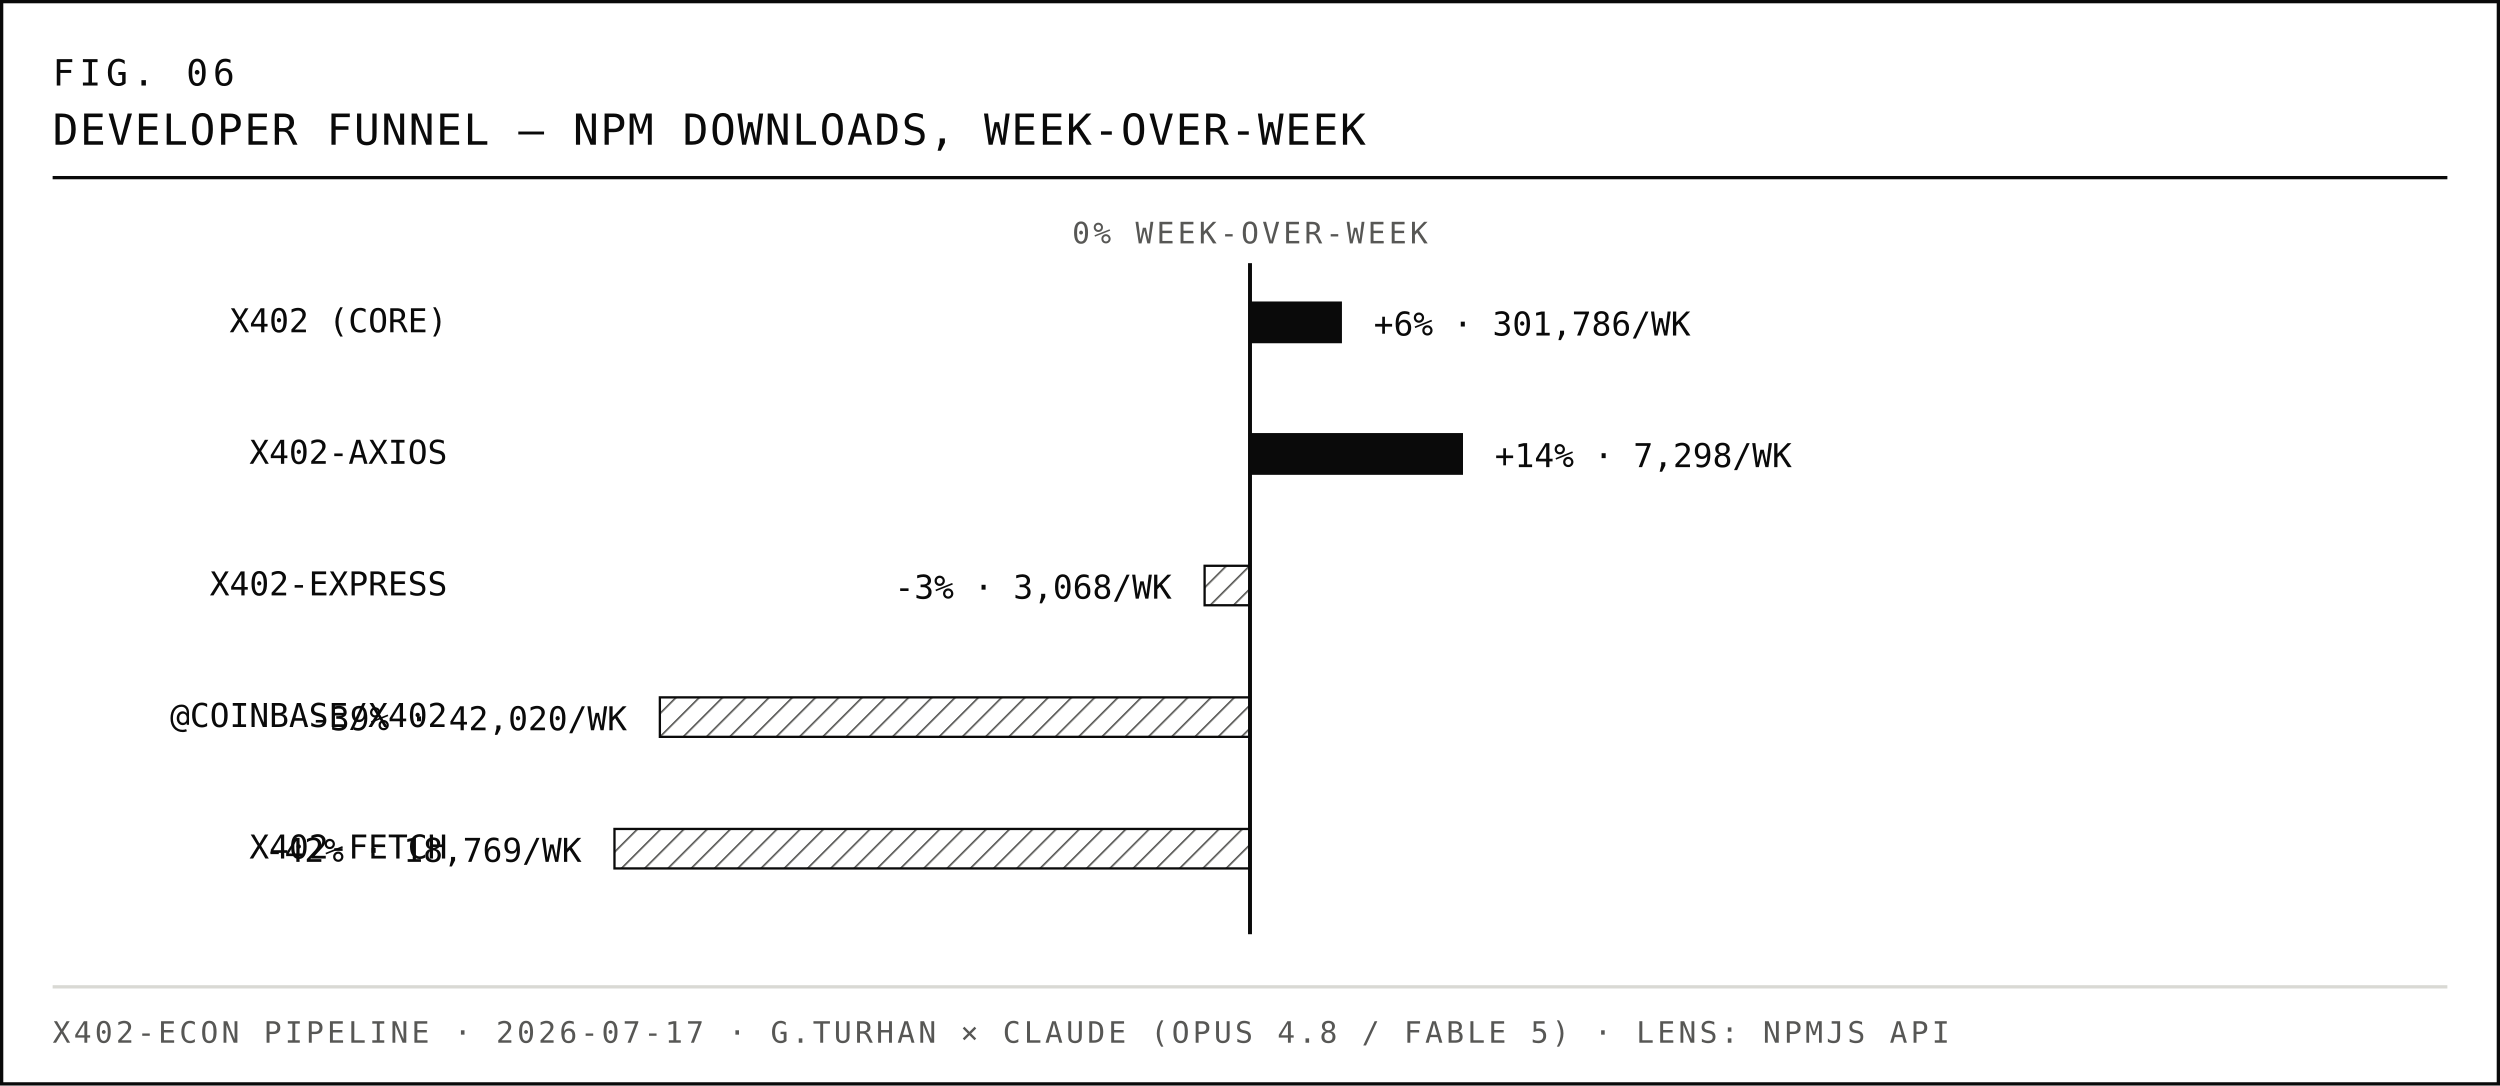
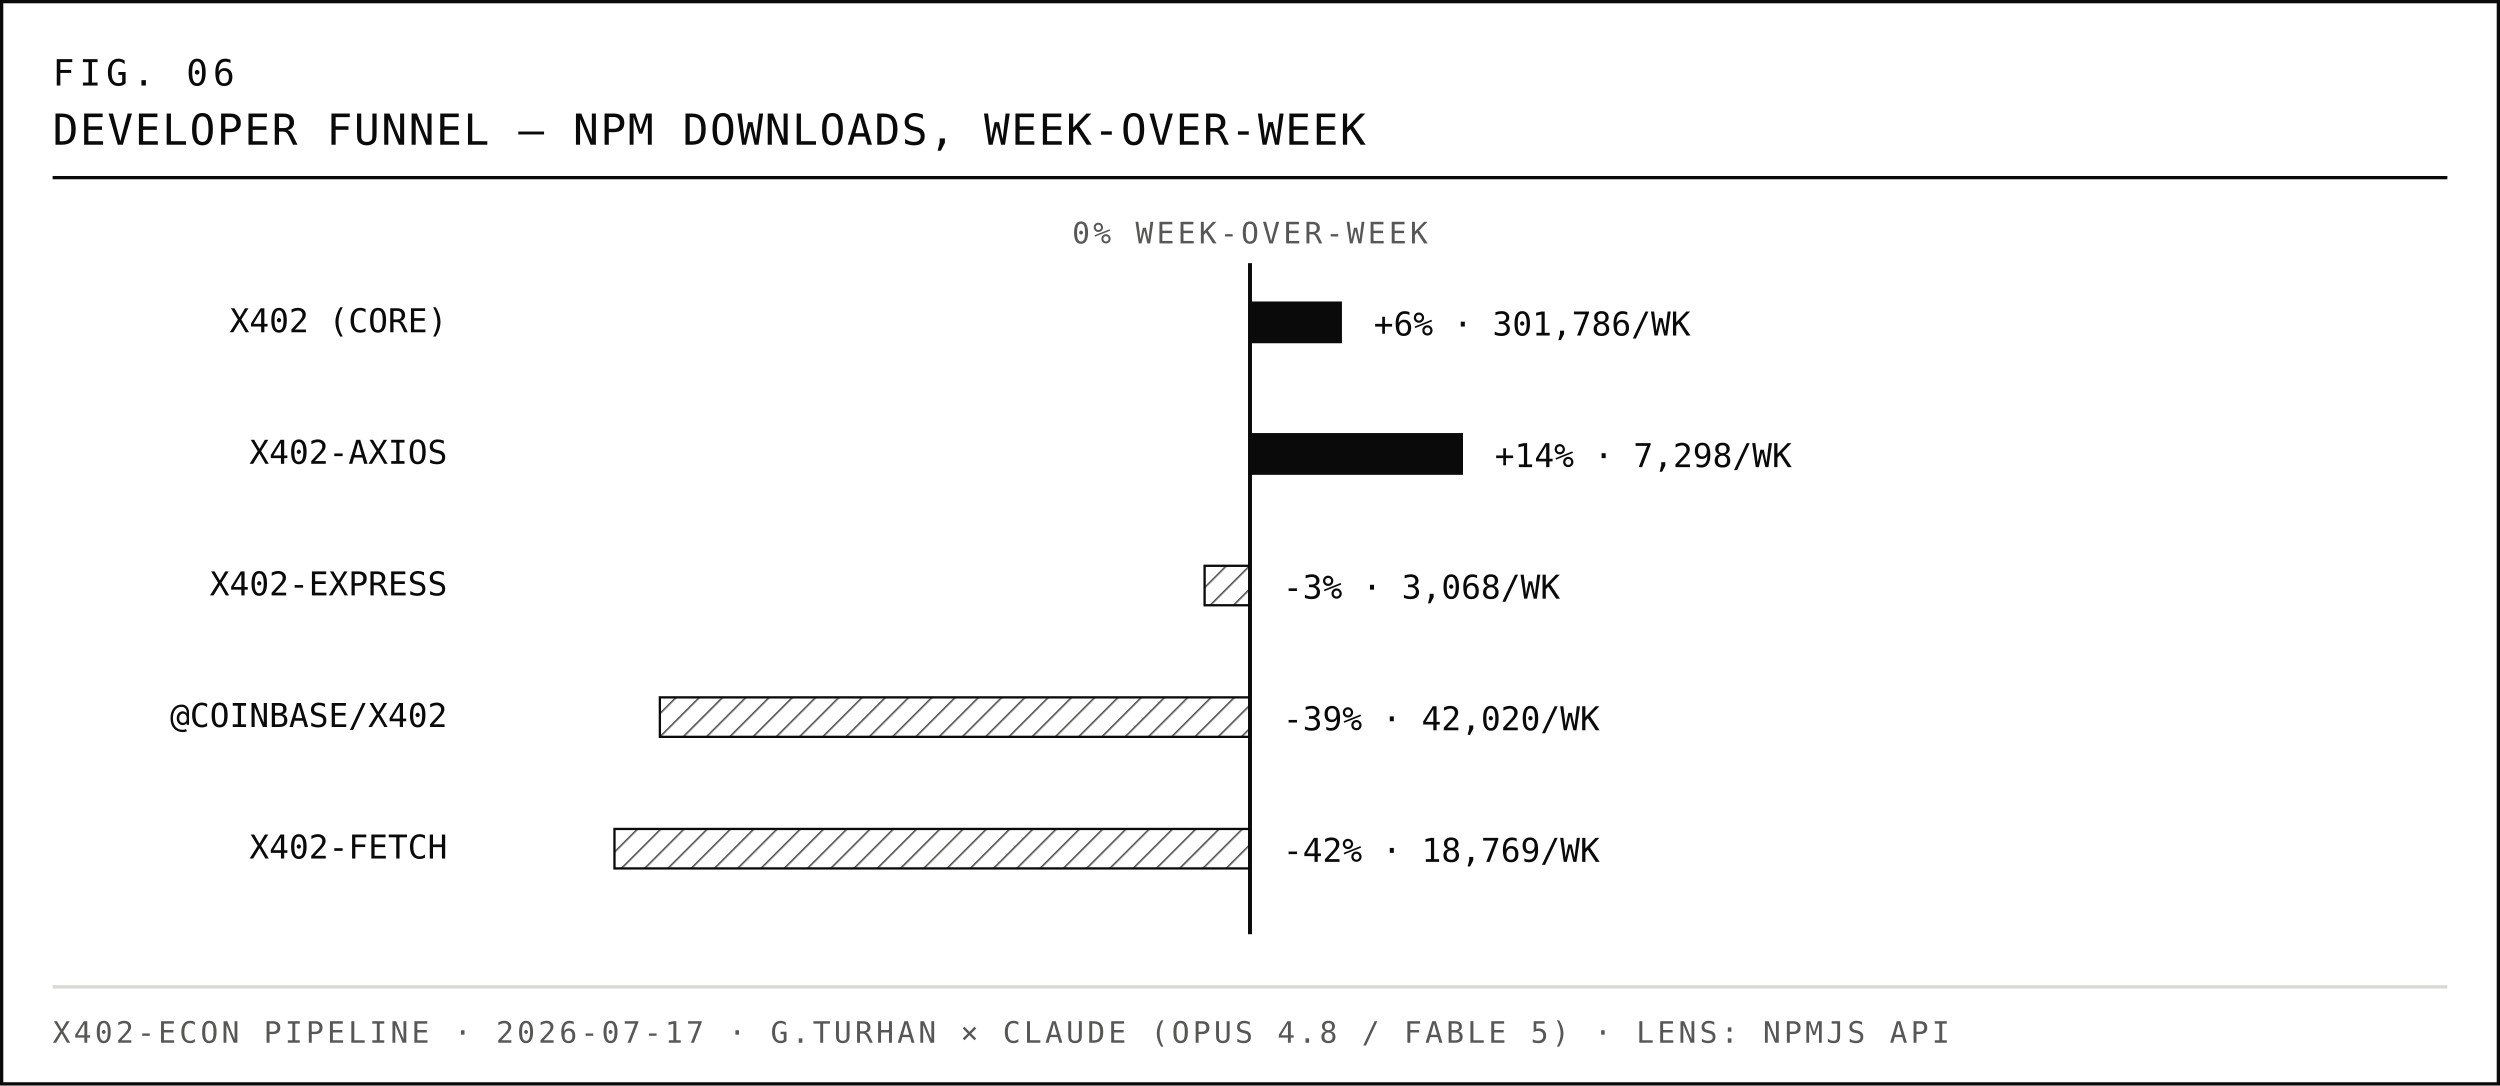
<svg xmlns="http://www.w3.org/2000/svg" viewBox="0 0 760 330" font-family="IBM Plex Mono,SF Mono,Menlo,monospace">
  <defs>
    <pattern id="hx" patternUnits="userSpaceOnUse" width="5" height="5" patternTransform="rotate(45)">
      <line x1="0" y1="0" x2="0" y2="5" stroke="#575755" stroke-width="1" />
    </pattern>
  </defs>
  <rect width="760" height="330" fill="#ffffff" />
  <rect x="0.5" y="0.5" width="759" height="329" fill="none" stroke="#0a0a0a" stroke-width="1" />
  <text x="16" y="26" font-size="11" fill="#0a0a0a" letter-spacing="1.5">FIG. 06</text>
  <text x="16" y="44" font-size="13" fill="#0a0a0a" letter-spacing="0.5">DEVELOPER FUNNEL — NPM DOWNLOADS, WEEK-OVER-WEEK</text>
  <line x1="16" y1="54" x2="744" y2="54" stroke="#0a0a0a" stroke-width="1" />
  <text x="136.0" y="101" font-size="10" fill="#0a0a0a" text-anchor="end">X402 (CORE)</text>
  <rect x="380.0" y="92" width="27.6" height="12" fill="#0a0a0a" stroke="#0a0a0a" stroke-width="0.7" />
-   <text x="417.6" y="102" font-size="10" fill="#0a0a0a" text-anchor="start">+6% · 301,786/WK</text>
+   <text x="417.6" y="102" font-size="10" fill="#0a0a0a">+6% · 301,786/WK</text>
  <text x="136.0" y="141" font-size="10" fill="#0a0a0a" text-anchor="end">X402-AXIOS</text>
  <rect x="380.0" y="132" width="64.4" height="12" fill="#0a0a0a" stroke="#0a0a0a" stroke-width="0.7" />
-   <text x="454.4" y="142" font-size="10" fill="#0a0a0a" text-anchor="start">+14% · 7,298/WK</text>
+   <text x="454.4" y="142" font-size="10" fill="#0a0a0a">+14% · 7,298/WK</text>
  <text x="136.0" y="181" font-size="10" fill="#0a0a0a" text-anchor="end">X402-EXPRESS</text>
  <rect x="366.2" y="172" width="13.8" height="12" fill="url(#hx)" stroke="#0a0a0a" stroke-width="0.7" />
-   <text x="356.2" y="182" font-size="10" fill="#0a0a0a" text-anchor="end">-3% · 3,068/WK</text>
+   <text x="390.0" y="182" font-size="10" fill="#0a0a0a">-3% · 3,068/WK</text>
  <text x="136.0" y="221" font-size="10" fill="#0a0a0a" text-anchor="end">@COINBASE/X402</text>
  <rect x="200.6" y="212" width="179.4" height="12" fill="url(#hx)" stroke="#0a0a0a" stroke-width="0.7" />
-   <text x="190.6" y="222" font-size="10" fill="#0a0a0a" text-anchor="end">-39% · 42,020/WK</text>
+   <text x="390.0" y="222" font-size="10" fill="#0a0a0a">-39% · 42,020/WK</text>
  <text x="136.0" y="261" font-size="10" fill="#0a0a0a" text-anchor="end">X402-FETCH</text>
  <rect x="186.8" y="252" width="193.2" height="12" fill="url(#hx)" stroke="#0a0a0a" stroke-width="0.7" />
-   <text x="176.8" y="262" font-size="10" fill="#0a0a0a" text-anchor="end">-42% · 18,769/WK</text>
+   <text x="390.0" y="262" font-size="10" fill="#0a0a0a">-42% · 18,769/WK</text>
  <line x1="380.0" y1="80" x2="380.0" y2="284" stroke="#0a0a0a" stroke-width="1.2" />
  <text x="380.0" y="74" font-size="9" fill="#575755" text-anchor="middle" letter-spacing="1">0% WEEK-OVER-WEEK</text>
  <line x1="16" y1="300" x2="744" y2="300" stroke="#d9d9d4" stroke-width="1" />
  <text x="16" y="317" font-size="9" fill="#575755" letter-spacing="1">X402-ECON PIPELINE · 2026-07-17 · G.TURHAN × CLAUDE (OPUS 4.8 / FABLE 5) · LENS: NPMJS API</text>
</svg>
